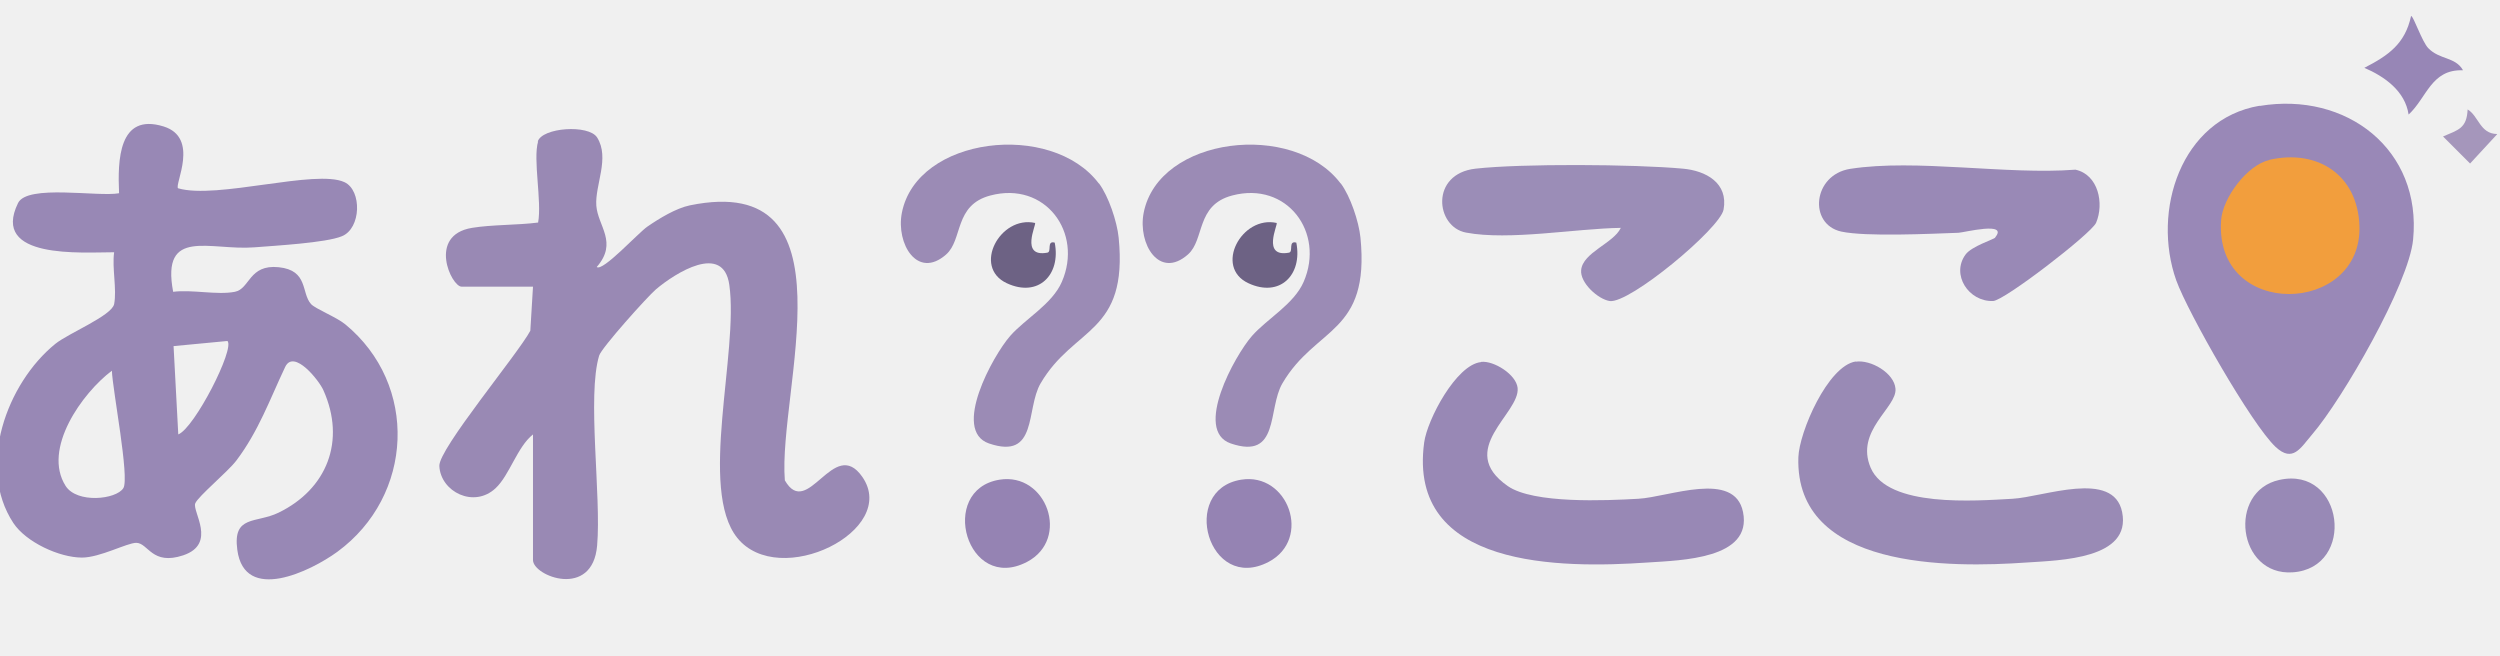
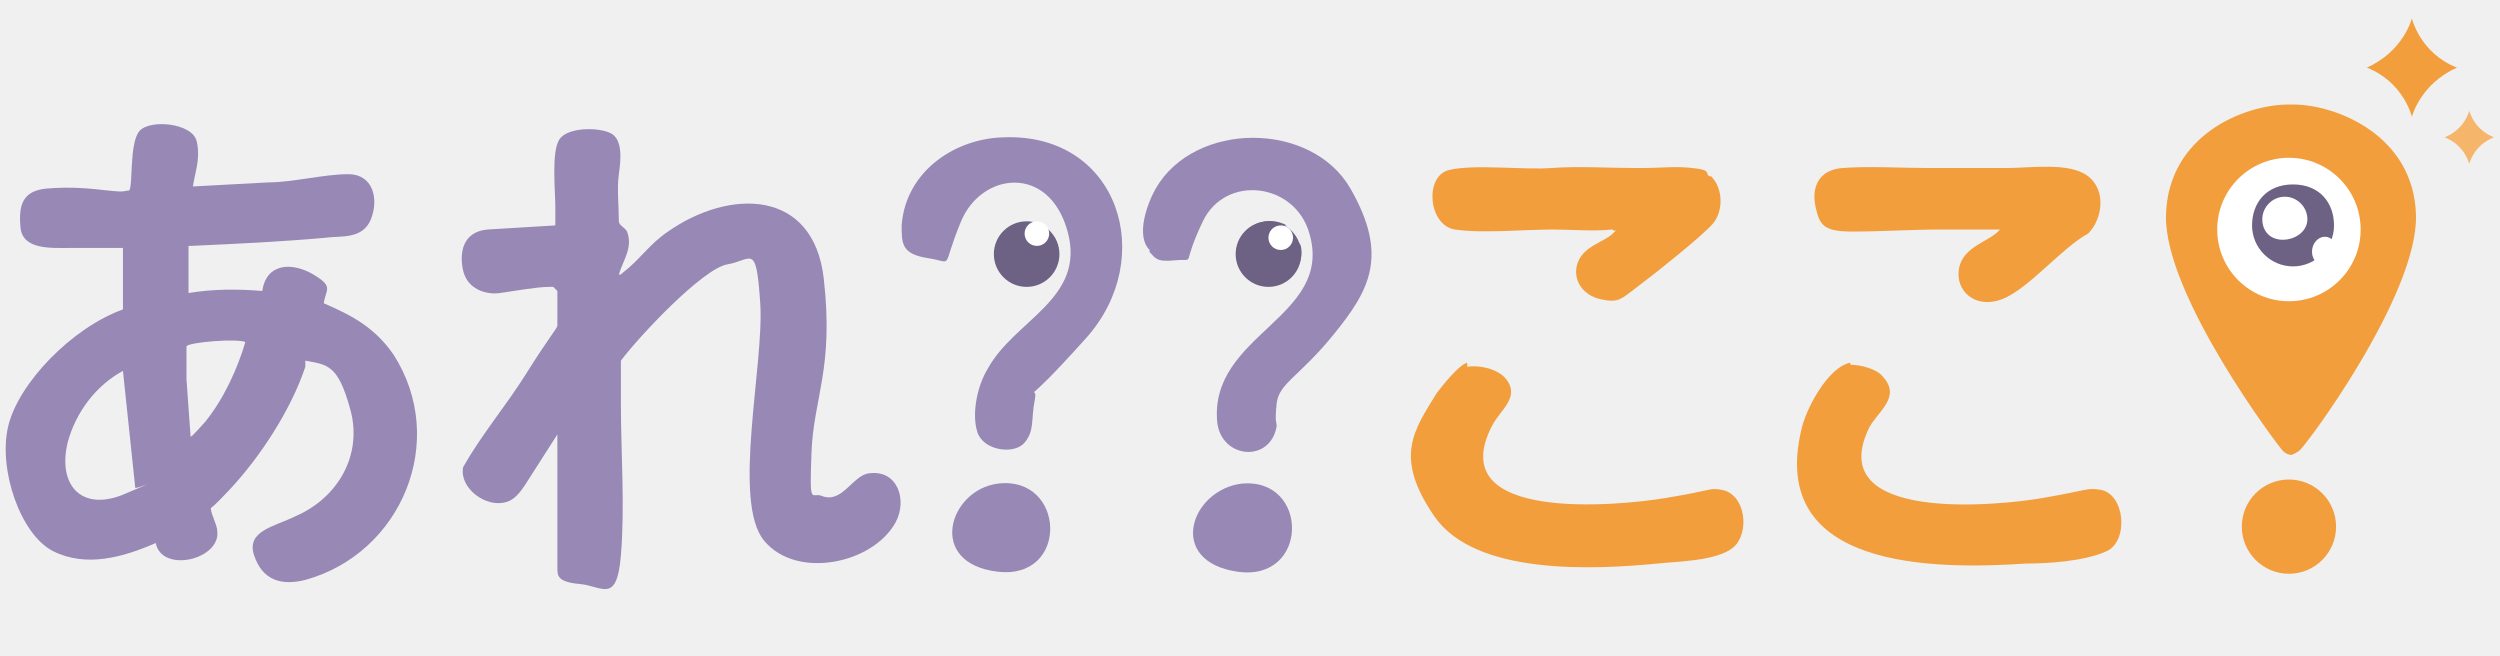
- <svg xmlns="http://www.w3.org/2000/svg" id="_レイヤー_1" data-name="レイヤー_1" version="1.1" viewBox="0 0 122 32">
+ <svg xmlns="http://www.w3.org/2000/svg" id="_レイヤー_1" version="1.1" viewBox="0 0 122 32">
  <defs>
    <style>
      .st0 {
-         fill: #a596bb;
+         fill: #f5b56a;
      }

      .st1 {
-         fill: #9786b6;
+         fill: #fff;
      }

      .st2 {
-         fill: #9989b6;
+         fill: #f29e3d;
      }

      .st3 {
-         fill: #9583b3;
+         fill: #6d6284;
      }

      .st4 {
-         fill: #998ab5;
-       }
- 
-       .st5 {
-         fill: #f29e3d;
-       }
- 
-       .st6 {
-         fill: #9b8db7;
-       }
- 
-       .st7 {
-         fill: #9b8bb5;
-       }
- 
-       .st8 {
-         fill: #9889b6;
-       }
- 
-       .st9 {
-         fill: #6d6284;
-       }
- 
-       .st10 {
        fill: #9888b5;
-       }
- 
-       .st11 {
-         fill: #9989b4;
-       }
- 
-       .st12 {
-         fill: #9988b7;
      }
    </style>
  </defs>
-   <path class="st11" d="M26.24,6.91c.21-.69,2.49-.85,2.9-.2.63,1-.11,2.32-.04,3.32s1.07,1.8.02,3c.29.24,2.02-1.66,2.47-1.97.58-.4,1.4-.9,2.08-1.04,8.16-1.67,4.28,9.06,4.63,13.42,1.12,1.96,2.38-2.18,3.78-.17,1.82,2.62-4.05,5.52-6.1,2.98-1.91-2.38.08-9.05-.39-12.35-.29-2.06-2.62-.59-3.58.22-.43.37-2.66,2.86-2.77,3.23-.6,1.96.11,6.87-.1,9.27-.22,2.62-3.13,1.5-3.13.71v-6.13c-.77.61-1.14,1.98-1.82,2.62-1.06,1-2.69.18-2.75-1.08-.04-.83,3.83-5.46,4.44-6.6l.13-2.15h-3.48c-.51,0-1.67-2.51.5-2.87.96-.16,2.23-.13,3.23-.26.19-1.04-.26-3.08,0-3.96Z" />
-   <path class="st12" d="M110.27,5.17c4.24-.71,7.92,2.13,7.49,6.52-.21,2.17-3.44,7.78-4.92,9.5-.58.68-.95,1.4-1.79.62-1.16-1.08-4.28-6.55-4.85-8.13-1.2-3.39.23-7.87,4.07-8.52Z" />
-   <path class="st4" d="M90.56,17.65c.73-.11,1.88.55,1.94,1.32.08.92-1.99,2.04-1.21,3.86.84,1.95,5.11,1.61,6.92,1.51,1.5-.08,4.93-1.44,5.35.65.46,2.29-3.01,2.35-4.65,2.46-3.73.26-11.32.35-11.15-5.13.04-1.24,1.44-4.47,2.8-4.68Z" />
-   <path class="st10" d="M72.28,17.66c.61-.07,1.71.61,1.78,1.27.13,1.25-3.04,3.01-.48,4.79,1.25.87,4.78.71,6.37.62,1.48-.08,4.7-1.41,5.11.65.46,2.29-3.01,2.35-4.65,2.46-4.23.29-11.75.3-10.91-5.86.15-1.11,1.56-3.79,2.77-3.92Z" />
-   <path class="st7" d="M53.63,8.95c.47.63.88,1.86.96,2.64.47,4.72-2.18,4.33-3.81,7.12-.73,1.25-.12,3.75-2.52,2.93-1.82-.63.19-4.28,1.04-5.25.73-.83,2.05-1.55,2.52-2.64,1.04-2.4-.81-4.92-3.49-4.21-1.78.47-1.33,2.15-2.16,2.88-1.4,1.23-2.45-.52-2.16-2.03.73-3.74,7.31-4.49,9.61-1.44Z" />
-   <path class="st2" d="M97.36,11.59c.68-.81-1.52-.24-1.79-.23-1.39.05-4.52.2-5.72-.06-1.61-.36-1.39-2.77.44-3.06,3.21-.5,7.64.3,10.99.04,1.12.24,1.41,1.65,1.01,2.59-.22.52-4.49,3.81-5.03,3.82-1.19.04-2.06-1.29-1.34-2.27.29-.4,1.38-.74,1.46-.83Z" />
-   <path class="st6" d="M79.1,11.12c-2.2.03-5.45.63-7.56.23-1.49-.28-1.76-2.87.47-3.12s7.72-.22,10.11,0c1.13.1,2.23.7,1.99,2-.17.92-4.6,4.61-5.56,4.46-.57-.09-1.45-.89-1.39-1.51.08-.86,1.58-1.31,1.93-2.05Z" />
-   <path class="st8" d="M111.23,23.42c3.16-.7,3.76,4.3.65,4.51-2.69.18-3.19-3.95-.65-4.51Z" />
-   <path class="st1" d="M120.18,3.43c-1.54-.05-1.75,1.34-2.64,2.16-.17-1.15-1.18-1.86-2.16-2.28,1.17-.6,1.99-1.17,2.28-2.53.12,0,.53,1.25.84,1.57.55.57,1.32.42,1.69,1.07Z" />
-   <path class="st9" d="M50.51,10.88c.08.06-.75,1.7.6,1.45.23-.04-.05-.6.36-.49.31,1.57-.8,2.7-2.34,1.98-1.69-.79-.32-3.32,1.38-2.94Z" />
-   <path class="st0" d="M121.86,6.55l-1.32,1.43-1.32-1.32c.74-.32,1.16-.39,1.2-1.32.54.32.6,1.19,1.44,1.2Z" />
-   <path class="st3" d="M48.77,23.41c2.3-.38,3.48,2.89,1.35,4.01-2.94,1.54-4.37-3.51-1.35-4.01Z" />
-   <path class="st7" d="M65.43,8.95c.47.63.88,1.86.96,2.64.47,4.72-2.18,4.33-3.81,7.12-.73,1.25-.12,3.75-2.52,2.93-1.82-.63.19-4.28,1.04-5.25.73-.83,2.05-1.55,2.52-2.64,1.04-2.4-.81-4.92-3.49-4.21-1.78.47-1.33,2.15-2.16,2.88-1.4,1.23-2.45-.52-2.16-2.03.73-3.74,7.31-4.49,9.61-1.44Z" />
-   <path class="st9" d="M62.3,10.88c.08.06-.75,1.7.6,1.45.23-.04-.05-.6.36-.49.31,1.57-.8,2.7-2.34,1.98-1.69-.79-.32-3.32,1.38-2.94Z" />
-   <path class="st3" d="M60.56,23.41c2.3-.38,3.48,2.89,1.35,4.01-2.94,1.54-4.37-3.51-1.35-4.01Z" />
-   <path class="st10" d="M8.7,9.19c1.87.55,6.72-.95,8.11-.3.86.4.82,2.26-.13,2.64-.77.32-3.27.46-4.27.54-2.16.17-4.56-1-3.96,2.17.92-.12,2.15.17,3.01,0,.74-.14.68-1.35,2.14-1.2s1.09,1.26,1.58,1.8c.21.23,1.23.63,1.66.98,3.6,2.95,3.35,8.38-.38,11.11-1.29.94-4.53,2.53-4.88-.1-.23-1.71.92-1.28,2.01-1.81,2.37-1.15,3.3-3.51,2.19-5.98-.2-.46-1.43-2.02-1.86-1.14-.75,1.58-1.3,3.14-2.39,4.58-.43.56-1.85,1.73-2,2.08-.17.38,1.08,1.98-.59,2.54-1.53.51-1.7-.6-2.29-.61-.45,0-1.77.72-2.65.72-1.1,0-2.73-.75-3.35-1.69-1.8-2.74-.32-6.82,2.05-8.74.66-.53,2.75-1.37,2.87-1.94.14-.72-.11-1.76,0-2.53-1.58,0-6.04.36-4.69-2.4.45-.93,3.9-.29,4.93-.48-.07-1.6-.03-3.94,2.17-3.26,1.78.55.52,2.84.71,3.02ZM5.46,18.09c-1.45,1.09-3.4,3.82-2.26,5.62.55.87,2.47.67,2.82.11.31-.5-.53-4.81-.56-5.73ZM8.47,16.89l.23,4.31c.8-.32,2.77-4.19,2.4-4.56l-2.63.25Z" />
-   <path class="st5" d="M110.74,7.8c2.39-.54,4.31.76,4.4,3.21.16,4.38-7.09,4.61-6.75-.26.08-1.11,1.28-2.7,2.35-2.94Z" />
+   <path class="st2" d="M111.7,5.1c-2.2,0-5.9,1.5-6,5.4s5.5,11.3,5.7,11.5.4.2.4.2c0,0,.1,0,.4-.2s5.8-7.6,5.7-11.5-3.9-5.4-6-5.4" />
+   <circle class="st2" cx="111.7" cy="25.7" r="2.3" />
+   <circle class="st1" cx="111.7" cy="11.2" r="3.5" />
+   <path class="st3" d="M113.9,11c0,1.1-.9,2-2,2s-2-.9-2-2,.7-2,2-2,2,.9,2,2Z" />
+   <ellipse class="st1" cx="113.5" cy="12.2" rx=".7" ry=".6" transform="translate(84.2 122.6) rotate(-81.3)" />
+   <path class="st1" d="M110.4,10.7c0-.6.5-1.1,1.1-1.1s1.1.5,1.1,1.1-.6,1-1.2,1-1-.4-1-1Z" />
+   <path class="st4" d="M9.4,9.1l3.7-.2c1.2,0,2.7-.4,3.9-.4s1.5,1.2,1.1,2.2-1.5.8-2.2.9c-2.2.2-4.4.3-6.6.4h-.1c0,.1,0,2.3,0,2.3,1.2-.2,2.4-.2,3.6-.1h0c.2-1.4,1.5-1.4,2.5-.8s.6.7.5,1.4c1.4.6,2.5,1.2,3.4,2.5,2.7,4.2.4,9.7-4.3,11-1.2.3-2.1,0-2.5-1.2s1-1.4,2-1.9c2.1-.9,3.3-3,2.7-5.2s-1.1-2.2-2.2-2.4c0,.1,0,.2,0,.3-.7,2.1-2.2,4.4-3.7,6s-.8.6-.9.8.3.9.3,1.2c.2,1.4-2.7,2.1-3,.6-1.6.7-3.4,1.2-5,.4S-.1,22.9.4,20.8s3.1-4.8,5.6-5.7v-3c-.6,0-1.4,0-2.2,0s-.2,0-.4,0c-.9,0-2.3.1-2.4-1s.1-1.8,1.3-1.9,2.1,0,3,.1.7,0,1,0c.2-.2,0-2.3.5-2.9s2.6-.4,2.8.5-.1,1.5-.2,2.3ZM12,16.7c-.4-.2-2.8,0-2.9.2v1.6s.2,2.8.2,2.8c0,.1.6-.6.7-.7.9-1.1,1.6-2.6,2-4ZM6.6,23.8l-.6-5.7c-1.3.7-2.3,2-2.7,3.5-.5,2.1.7,3.4,2.8,2.5s.5-.2.5-.3Z" />
+   <path class="st4" d="M27,14s0,0,0,0c0,0-.1,0-.2,0-.6,0-1.7.2-2.4.3s-1.6-.2-1.8-1.1,0-1.9,1.2-2l3.3-.2c0-.3,0-.6,0-.9,0-.8-.2-2.7.2-3.3s1.9-.6,2.5-.3.5,1.3.4,2,0,1.5,0,2.3c0,.2.3.3.4.5.3.8-.2,1.4-.4,2.1.1,0,.1,0,.2-.1.8-.6,1.3-1.4,2.2-2,3-2.1,7.1-2.1,7.6,2.3s-.5,5.8-.6,8.5,0,1.9.5,2.1c1,.4,1.5-1,2.3-1.1,1.4-.2,1.9,1.3,1.3,2.4-1.1,2-4.8,2.8-6.4.9s0-8.6-.2-11.6-.4-2.1-1.6-1.9-4.3,3.5-5.2,4.7c0,.7,0,1.4,0,2.1,0,2.4.2,5,0,7.4s-.9,1.5-2,1.4-1.1-.4-1.1-.8v-6.5l-1.6,2.5c-.2.3-.5.7-.9.8-1,.3-2.3-.7-2.1-1.7.9-1.6,2.1-3,3.1-4.6s1.5-2.2,1.5-2.3c0-.6,0-1.2,0-1.7Z" />
+   <path class="st2" d="M90.3,17.8c.5,0,1.3.2,1.6.6.9,1-.3,1.7-.7,2.5-2.2,4.6,6.2,3.8,8.5,3.4s2.1-.5,2.8-.4c1.2.2,1.4,2.5.3,3s-2.9.6-3.9.6c-4.5.3-12.6.3-11-6.5.2-1,1.3-3.1,2.4-3.3Z" />
+   <path class="st4" d="M56.1,12.2c-.7-.7-.1-2.3.3-3,1.9-3.3,7.6-3.3,9.5,0s.9,5-.8,7.1-2.7,2.4-2.8,3.4,0,.8,0,1.1c-.3,1.8-2.7,1.6-2.9-.2-.4-4.3,5.7-5.1,4.5-9.2-.7-2.5-4.1-2.9-5.2-.6s-.3,1.8-1.3,1.9-1-.1-1.3-.4Z" />
+   <path class="st2" d="M71.6,17.9c.6-.1,1.5.1,1.9.6.7.9-.3,1.5-.7,2.3-2.4,4.7,6.1,3.9,8.5,3.5s2.1-.5,2.7-.4c1.2.2,1.4,2.1.6,2.8s-2.9.7-3.7.8c-3.1.3-8.9.6-10.9-2.3s-1-4.2.1-6c.3-.4,1.1-1.4,1.5-1.5Z" />
+   <path class="st4" d="M49,6.7c5.6-.2,7.5,5.9,4,9.8s-2.3,2-2.5,3,0,1.5-.5,2.1-2,.4-2.3-.5,0-2.3.5-3.1c1.3-2.4,4.8-3.4,3.9-6.7s-4.2-2.9-5.2-.5-.3,2-1.6,1.8-1.3-.7-1.3-1.6c.2-2.7,2.7-4.3,5.1-4.3Z" />
+   <path class="st2" d="M97.5,11.2c-.9,0-1.9,0-2.8,0-1.4,0-2.9.1-4.3.1s-1.6-.3-1.8-1.2.1-1.8,1.3-1.9,3,0,4.3,0,2.5,0,3.7,0,3.1-.3,4,.4.7,2.1,0,2.8c-1.3.7-2.9,2.7-4.2,3.2s-2.3-.4-2.1-1.5,1.5-1.3,2-1.9Z" />
+   <path class="st2" d="M83.5,8.6c.6.6.6,1.7.1,2.3s-2.9,2.5-3.7,3.1-.9.8-1.8.6-1.4-1-1.1-1.8,1.3-1,1.7-1.4.1,0,0-.2c-1,.1-2,0-2.9,0-1.4,0-3.5.2-4.8,0s-1.5-2.6-.3-2.9,3.7,0,5-.1,2.8,0,4.2,0,1.8-.1,2.7,0,.6.2.8.4Z" />
+   <path class="st4" d="M48.7,23.6c3.3-.4,3.5,4.7,0,4.3s-2.4-4,0-4.3Z" />
+   <path class="st4" d="M60.6,23.6c3.3-.3,3.3,4.8-.2,4.3s-2.3-4,.2-4.3Z" />
+   <path class="st3" d="M62.7,11c0,.2-.6.2-.5.4,0,.1.2.3.3.4s0,.3.2.3.7-.6.8,0c.2,1.6-2,2.5-2.9,1.1s.7-3,2.2-2.2Z" />
+   <path class="st2" d="M117.7,5.7s.4-1.6,2.2-2.4c-1.8-.7-2.2-2.4-2.2-2.4,0,0-.4,1.6-2.2,2.4,1.8.7,2.2,2.4,2.2,2.4Z" />
+   <path class="st0" d="M120.5,8s.2-.9,1.2-1.3c-1-.4-1.2-1.3-1.2-1.3,0,0-.2.9-1.2,1.3,1,.4,1.2,1.3,1.2,1.3Z" />
+   <circle class="st3" cx="61.9" cy="12.4" r="1.6" />
+   <circle class="st1" cx="62.5" cy="11.6" r=".6" />
+   <circle class="st3" cx="50.1" cy="12.4" r="1.6" />
+   <circle class="st1" cx="50.6" cy="11.4" r=".6" />
</svg>
